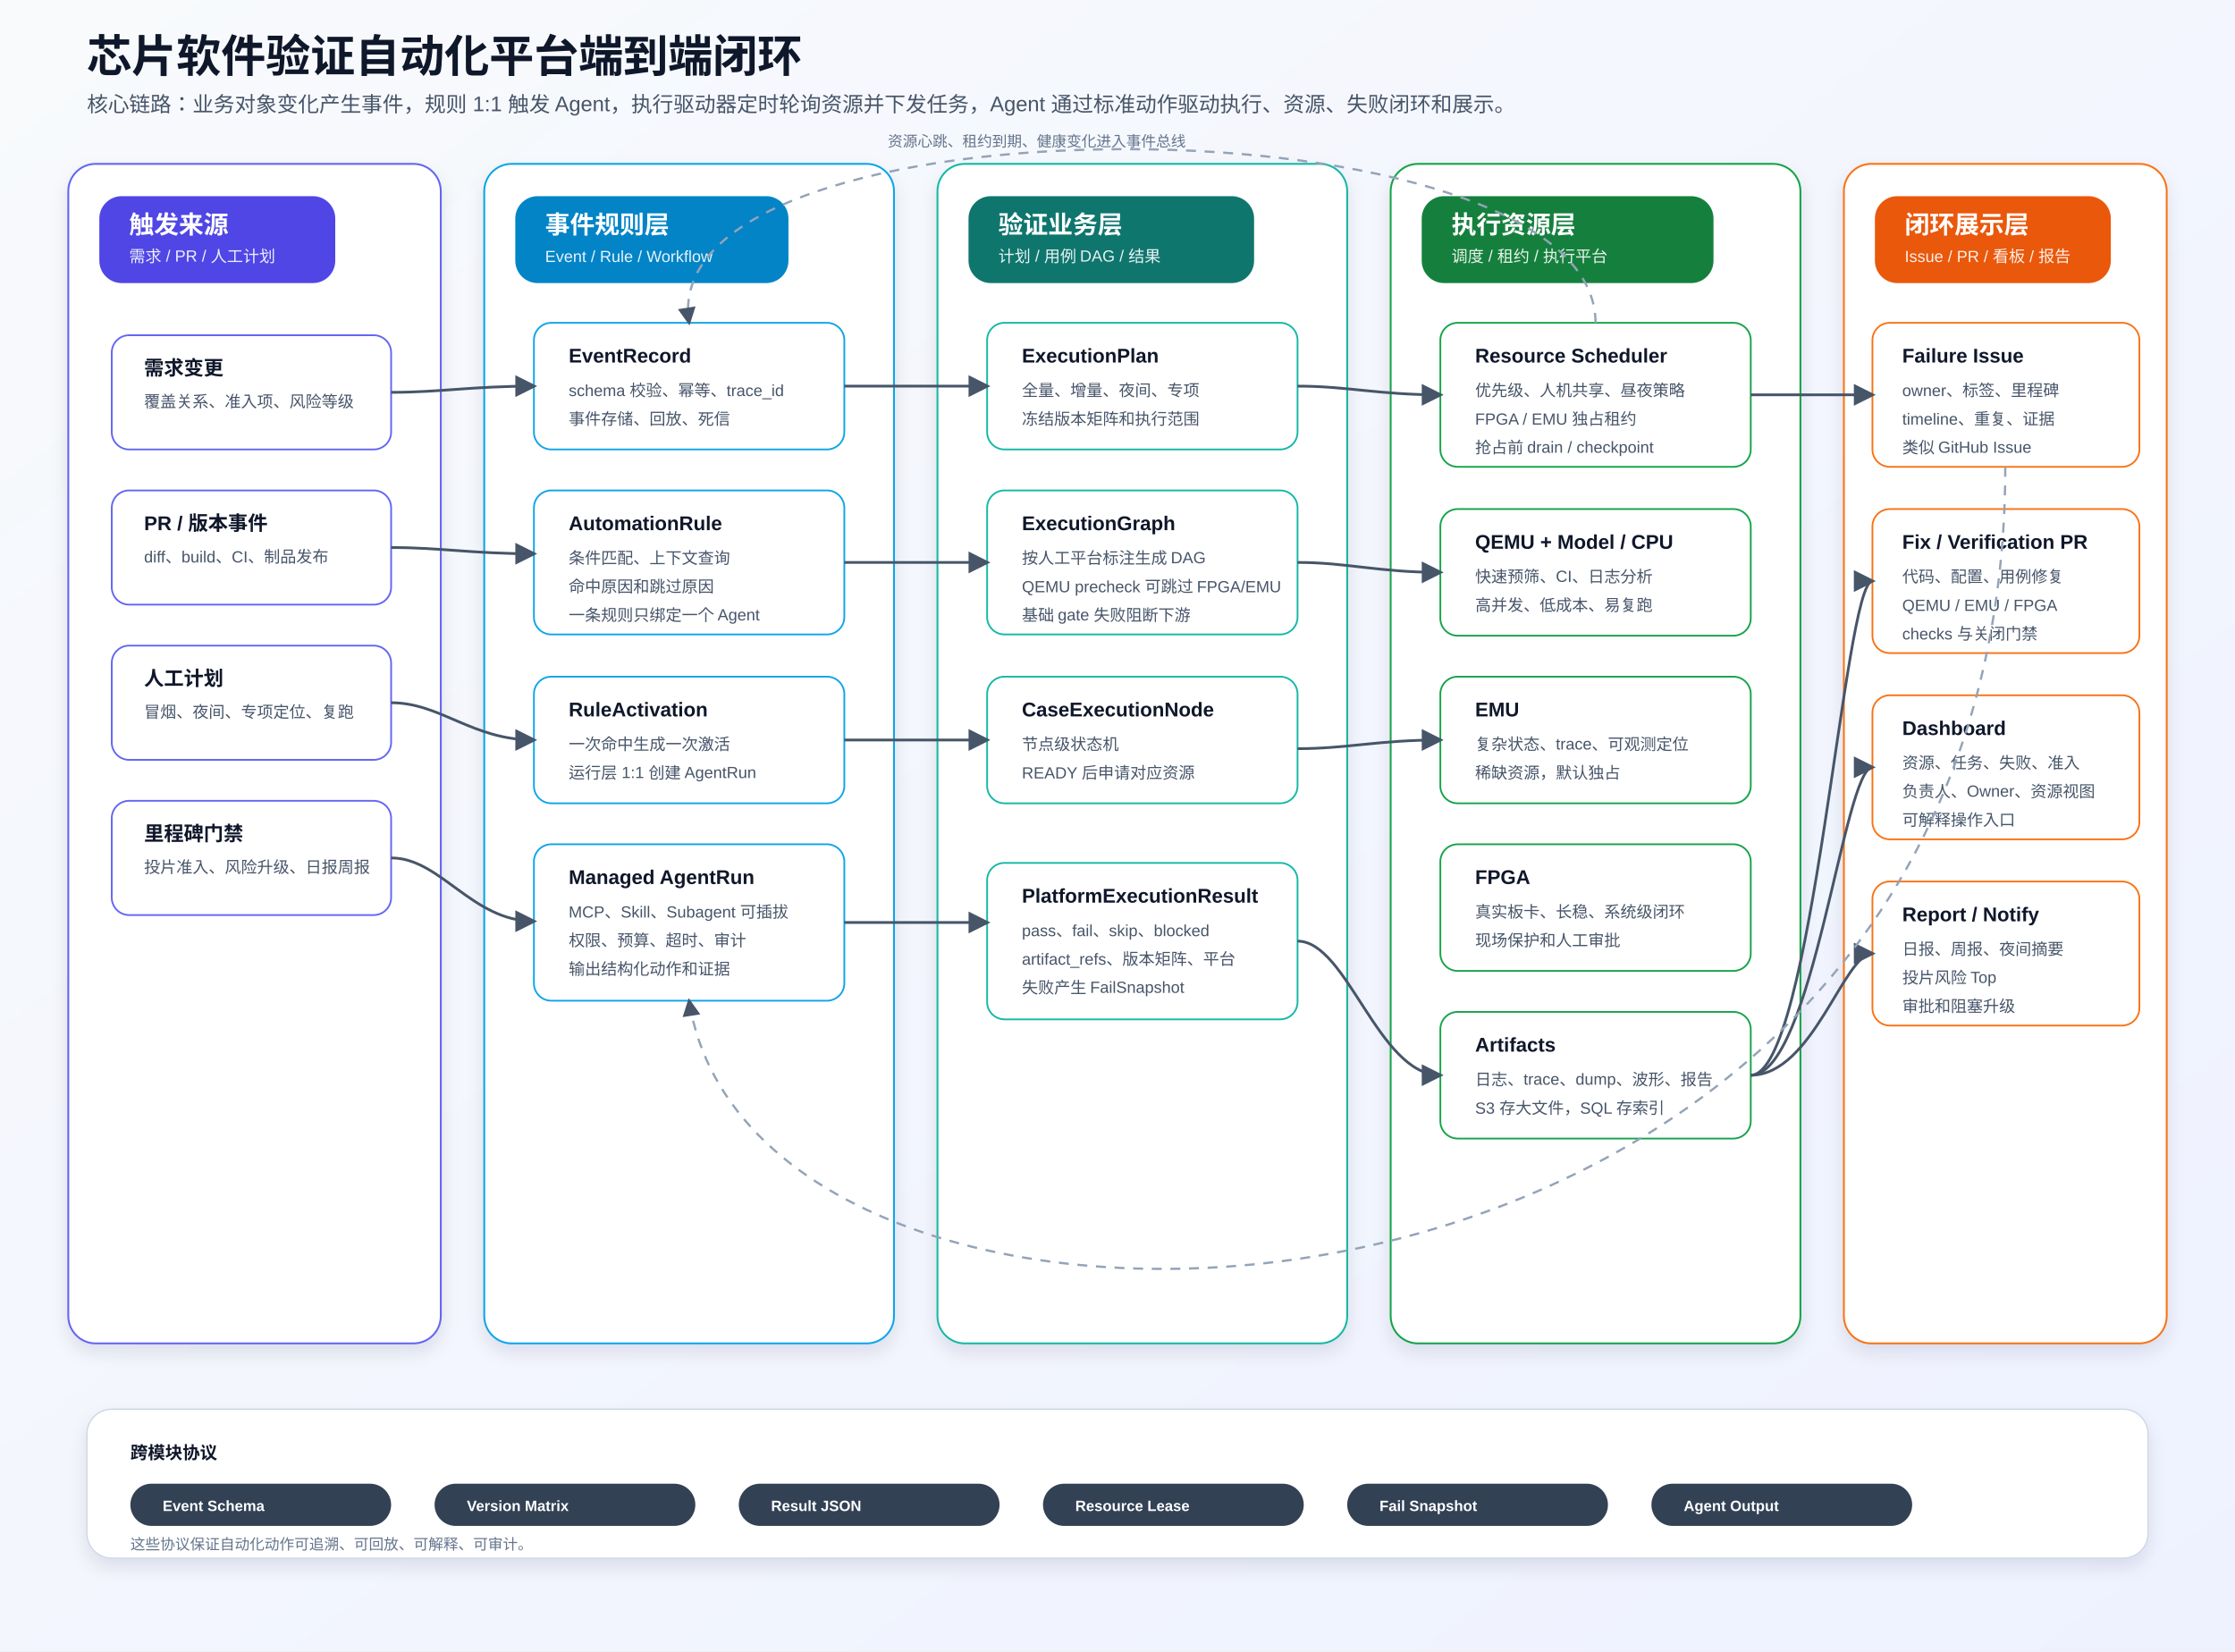
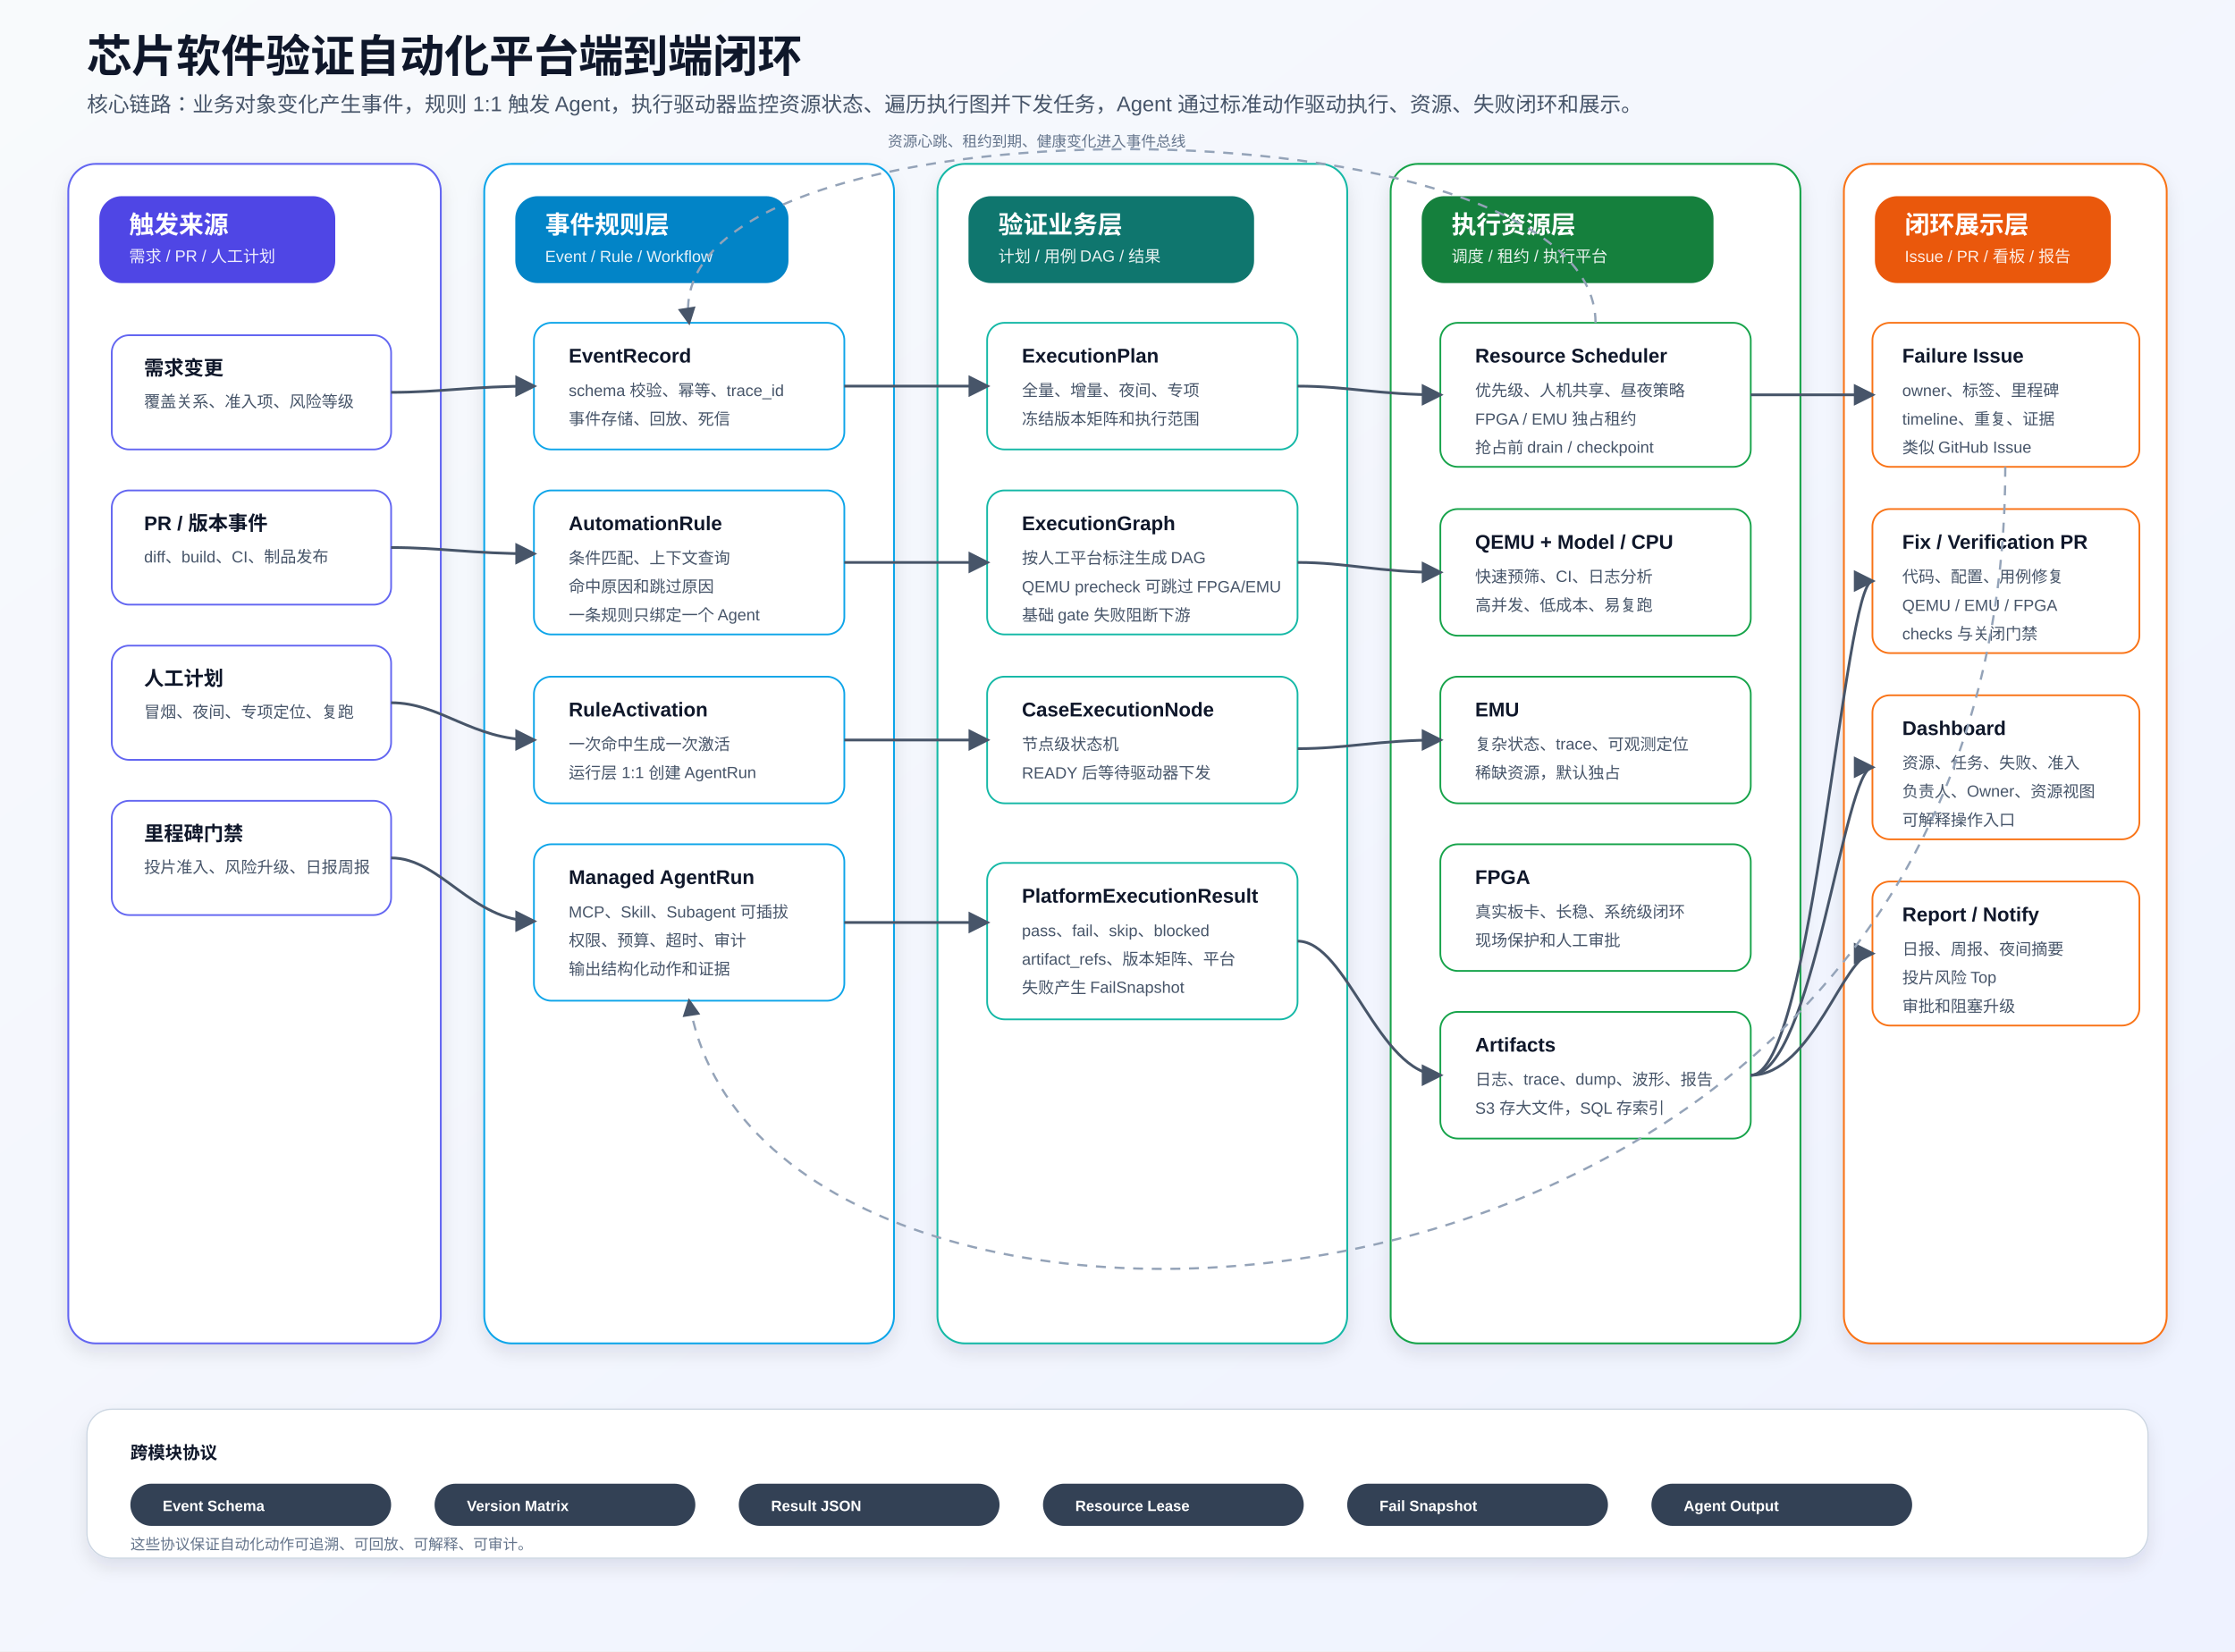
<svg xmlns="http://www.w3.org/2000/svg" width="1800" height="1330" viewBox="0 0 1800 1330" role="img" aria-labelledby="title desc">
  <defs>
    <linearGradient id="bg" x1="0" y1="0" x2="1" y2="1">
      <stop offset="0%" stop-color="#f8fafc" />
      <stop offset="100%" stop-color="#eef2ff" />
    </linearGradient>
    <marker id="arrow" viewBox="0 0 10 10" refX="8.5" refY="5" markerWidth="8" markerHeight="8" orient="auto">
      <path d="M 0 0 L 10 5 L 0 10 z" fill="#475569" />
    </marker>
    <filter id="shadow" x="-10%" y="-10%" width="120%" height="130%">
      <feDropShadow dx="0" dy="7" stdDeviation="7" flood-color="#0f172a" flood-opacity="0.10" />
    </filter>
    <style>
      .page { fill: url(#bg); }
      .title { font: 700 36px "PingFang SC", "Microsoft YaHei", Arial, sans-serif; fill: #0f172a; }
      .subtitle { font: 400 17px "PingFang SC", "Microsoft YaHei", Arial, sans-serif; fill: #475569; }
      .lane { fill: #ffffff; stroke-width: 1.5; filter: url(#shadow); }
      .lane-title { font: 700 20px "PingFang SC", "Microsoft YaHei", Arial, sans-serif; fill: #ffffff; }
      .lane-subtitle { font: 400 13px "PingFang SC", "Microsoft YaHei", Arial, sans-serif; fill: rgba(255,255,255,0.90); }
      .card { fill: #ffffff; stroke-width: 1.4; }
      .card-title { font: 700 16px "PingFang SC", "Microsoft YaHei", Arial, sans-serif; fill: #0f172a; }
      .card-text { font: 400 13px "PingFang SC", "Microsoft YaHei", Arial, sans-serif; fill: #475569; }
      .note { font: 400 12px "PingFang SC", "Microsoft YaHei", Arial, sans-serif; fill: #64748b; }
      .arrow { stroke: #475569; stroke-width: 2.2; fill: none; marker-end: url(#arrow); }
      .arrow-soft { stroke: #94a3b8; stroke-width: 1.8; fill: none; marker-end: url(#arrow); stroke-dasharray: 8 7; }
      .pill { font: 700 12px "PingFang SC", "Microsoft YaHei", Arial, sans-serif; fill: #ffffff; }
      .small-title { font: 700 14px "PingFang SC", "Microsoft YaHei", Arial, sans-serif; fill: #0f172a; }
    </style>
  </defs>
  <rect class="page" x="0" y="0" width="1800" height="1330" />
  <text class="title" x="70" y="58">芯片软件验证自动化平台端到端闭环</text>
-   <text class="subtitle" x="70" y="90">核心链路：业务对象变化产生事件，规则 1:1 触发 Agent，执行驱动器定时轮询资源并下发任务，Agent 通过标准动作驱动执行、资源、失败闭环和展示。</text>
+   <text class="subtitle" x="70" y="90">核心链路：业务对象变化产生事件，规则 1:1 触发 Agent，执行驱动器监控资源状态、遍历执行图并下发任务，Agent 通过标准动作驱动执行、资源、失败闭环和展示。</text>
  <rect class="lane" x="55" y="132" width="300" height="950" rx="22" stroke="#6366f1" />
  <rect x="80" y="158" width="190" height="70" rx="18" fill="#4f46e5" />
  <text class="lane-title" x="104" y="188">触发来源</text>
  <text class="lane-subtitle" x="104" y="211">需求 / PR / 人工计划</text>
  <rect class="lane" x="390" y="132" width="330" height="950" rx="22" stroke="#0ea5e9" />
  <rect x="415" y="158" width="220" height="70" rx="18" fill="#0284c7" />
  <text class="lane-title" x="439" y="188">事件规则层</text>
  <text class="lane-subtitle" x="439" y="211">Event / Rule / Workflow</text>
  <rect class="lane" x="755" y="132" width="330" height="950" rx="22" stroke="#14b8a6" />
  <rect x="780" y="158" width="230" height="70" rx="18" fill="#0f766e" />
  <text class="lane-title" x="804" y="188">验证业务层</text>
  <text class="lane-subtitle" x="804" y="211">计划 / 用例 DAG / 结果</text>
  <rect class="lane" x="1120" y="132" width="330" height="950" rx="22" stroke="#16a34a" />
  <rect x="1145" y="158" width="235" height="70" rx="18" fill="#15803d" />
  <text class="lane-title" x="1169" y="188">执行资源层</text>
  <text class="lane-subtitle" x="1169" y="211">调度 / 租约 / 执行平台</text>
  <rect class="lane" x="1485" y="132" width="260" height="950" rx="22" stroke="#f97316" />
  <rect x="1510" y="158" width="190" height="70" rx="18" fill="#ea580c" />
  <text class="lane-title" x="1534" y="188">闭环展示层</text>
  <text class="lane-subtitle" x="1534" y="211">Issue / PR / 看板 / 报告</text>
  <rect class="card" x="90" y="270" width="225" height="92" rx="14" stroke="#6366f1" />
  <text class="card-title" x="116" y="302">需求变更</text>
  <text class="card-text" x="116" y="328">覆盖关系、准入项、风险等级</text>
  <rect class="card" x="90" y="395" width="225" height="92" rx="14" stroke="#6366f1" />
  <text class="card-title" x="116" y="427">PR / 版本事件</text>
  <text class="card-text" x="116" y="453">diff、build、CI、制品发布</text>
  <rect class="card" x="90" y="520" width="225" height="92" rx="14" stroke="#6366f1" />
  <text class="card-title" x="116" y="552">人工计划</text>
  <text class="card-text" x="116" y="578">冒烟、夜间、专项定位、复跑</text>
  <rect class="card" x="90" y="645" width="225" height="92" rx="14" stroke="#6366f1" />
  <text class="card-title" x="116" y="677">里程碑门禁</text>
  <text class="card-text" x="116" y="703">投片准入、风险升级、日报周报</text>
  <rect class="card" x="430" y="260" width="250" height="102" rx="14" stroke="#0ea5e9" />
  <text class="card-title" x="458" y="292">EventRecord</text>
  <text class="card-text" x="458" y="319">schema 校验、幂等、trace_id</text>
  <text class="card-text" x="458" y="342">事件存储、回放、死信</text>
  <rect class="card" x="430" y="395" width="250" height="116" rx="14" stroke="#0ea5e9" />
  <text class="card-title" x="458" y="427">AutomationRule</text>
  <text class="card-text" x="458" y="454">条件匹配、上下文查询</text>
  <text class="card-text" x="458" y="477">命中原因和跳过原因</text>
  <text class="card-text" x="458" y="500">一条规则只绑定一个 Agent</text>
  <rect class="card" x="430" y="545" width="250" height="102" rx="14" stroke="#0ea5e9" />
  <text class="card-title" x="458" y="577">RuleActivation</text>
  <text class="card-text" x="458" y="604">一次命中生成一次激活</text>
  <text class="card-text" x="458" y="627">运行层 1:1 创建 AgentRun</text>
  <rect class="card" x="430" y="680" width="250" height="126" rx="14" stroke="#0ea5e9" />
  <text class="card-title" x="458" y="712">Managed AgentRun</text>
  <text class="card-text" x="458" y="739">MCP、Skill、Subagent 可插拔</text>
  <text class="card-text" x="458" y="762">权限、预算、超时、审计</text>
  <text class="card-text" x="458" y="785">输出结构化动作和证据</text>
  <rect class="card" x="795" y="260" width="250" height="102" rx="14" stroke="#14b8a6" />
  <text class="card-title" x="823" y="292">ExecutionPlan</text>
  <text class="card-text" x="823" y="319">全量、增量、夜间、专项</text>
  <text class="card-text" x="823" y="342">冻结版本矩阵和执行范围</text>
  <rect class="card" x="795" y="395" width="250" height="116" rx="14" stroke="#14b8a6" />
  <text class="card-title" x="823" y="427">ExecutionGraph</text>
  <text class="card-text" x="823" y="454">按人工平台标注生成 DAG</text>
  <text class="card-text" x="823" y="477">QEMU precheck 可跳过 FPGA/EMU</text>
  <text class="card-text" x="823" y="500">基础 gate 失败阻断下游</text>
  <rect class="card" x="795" y="545" width="250" height="102" rx="14" stroke="#14b8a6" />
  <text class="card-title" x="823" y="577">CaseExecutionNode</text>
  <text class="card-text" x="823" y="604">节点级状态机</text>
-   <text class="card-text" x="823" y="627">READY 后申请对应资源</text>
+   <text class="card-text" x="823" y="627">READY 后等待驱动器下发</text>
  <rect class="card" x="795" y="695" width="250" height="126" rx="14" stroke="#14b8a6" />
  <text class="card-title" x="823" y="727">PlatformExecutionResult</text>
  <text class="card-text" x="823" y="754">pass、fail、skip、blocked</text>
  <text class="card-text" x="823" y="777">artifact_refs、版本矩阵、平台</text>
  <text class="card-text" x="823" y="800">失败产生 FailSnapshot</text>
  <rect class="card" x="1160" y="260" width="250" height="116" rx="14" stroke="#16a34a" />
  <text class="card-title" x="1188" y="292">Resource Scheduler</text>
  <text class="card-text" x="1188" y="319">优先级、人机共享、昼夜策略</text>
  <text class="card-text" x="1188" y="342">FPGA / EMU 独占租约</text>
  <text class="card-text" x="1188" y="365">抢占前 drain / checkpoint</text>
  <rect class="card" x="1160" y="410" width="250" height="102" rx="14" stroke="#16a34a" />
  <text class="card-title" x="1188" y="442">QEMU + Model / CPU</text>
  <text class="card-text" x="1188" y="469">快速预筛、CI、日志分析</text>
  <text class="card-text" x="1188" y="492">高并发、低成本、易复跑</text>
  <rect class="card" x="1160" y="545" width="250" height="102" rx="14" stroke="#16a34a" />
  <text class="card-title" x="1188" y="577">EMU</text>
  <text class="card-text" x="1188" y="604">复杂状态、trace、可观测定位</text>
  <text class="card-text" x="1188" y="627">稀缺资源，默认独占</text>
  <rect class="card" x="1160" y="680" width="250" height="102" rx="14" stroke="#16a34a" />
  <text class="card-title" x="1188" y="712">FPGA</text>
  <text class="card-text" x="1188" y="739">真实板卡、长稳、系统级闭环</text>
  <text class="card-text" x="1188" y="762">现场保护和人工审批</text>
  <rect class="card" x="1160" y="815" width="250" height="102" rx="14" stroke="#16a34a" />
  <text class="card-title" x="1188" y="847">Artifacts</text>
  <text class="card-text" x="1188" y="874">日志、trace、dump、波形、报告</text>
  <text class="card-text" x="1188" y="897">S3 存大文件，SQL 存索引</text>
  <rect class="card" x="1508" y="260" width="215" height="116" rx="14" stroke="#f97316" />
  <text class="card-title" x="1532" y="292">Failure Issue</text>
  <text class="card-text" x="1532" y="319">owner、标签、里程碑</text>
  <text class="card-text" x="1532" y="342">timeline、重复、证据</text>
  <text class="card-text" x="1532" y="365">类似 GitHub Issue</text>
  <rect class="card" x="1508" y="410" width="215" height="116" rx="14" stroke="#f97316" />
  <text class="card-title" x="1532" y="442">Fix / Verification PR</text>
  <text class="card-text" x="1532" y="469">代码、配置、用例修复</text>
  <text class="card-text" x="1532" y="492">QEMU / EMU / FPGA</text>
  <text class="card-text" x="1532" y="515">checks 与关闭门禁</text>
  <rect class="card" x="1508" y="560" width="215" height="116" rx="14" stroke="#f97316" />
  <text class="card-title" x="1532" y="592">Dashboard</text>
  <text class="card-text" x="1532" y="619">资源、任务、失败、准入</text>
  <text class="card-text" x="1532" y="642">负责人、Owner、资源视图</text>
  <text class="card-text" x="1532" y="665">可解释操作入口</text>
  <rect class="card" x="1508" y="710" width="215" height="116" rx="14" stroke="#f97316" />
  <text class="card-title" x="1532" y="742">Report / Notify</text>
  <text class="card-text" x="1532" y="769">日报、周报、夜间摘要</text>
  <text class="card-text" x="1532" y="792">投片风险 Top</text>
  <text class="card-text" x="1532" y="815">审批和阻塞升级</text>
  <path class="arrow" d="M315 316 C355 316 380 311 430 311" />
  <path class="arrow" d="M315 441 C355 441 380 446 430 446" />
  <path class="arrow" d="M315 566 C355 566 380 596 430 596" />
  <path class="arrow" d="M315 691 C355 691 380 742 430 742" />
  <path class="arrow" d="M680 311 C720 311 745 311 795 311" />
  <path class="arrow" d="M680 453 C720 453 745 453 795 453" />
  <path class="arrow" d="M680 596 C720 596 745 596 795 596" />
  <path class="arrow" d="M680 743 C720 743 745 743 795 743" />
  <path class="arrow" d="M1045 311 C1085 311 1110 318 1160 318" />
  <path class="arrow" d="M1045 453 C1085 453 1110 461 1160 461" />
  <path class="arrow" d="M1045 603 C1085 603 1110 596 1160 596" />
  <path class="arrow" d="M1045 758 C1085 758 1110 866 1160 866" />
  <path class="arrow" d="M1410 318 C1450 318 1475 318 1508 318" />
  <path class="arrow" d="M1410 866 C1460 866 1485 468 1508 468" />
  <path class="arrow" d="M1410 866 C1460 866 1485 618 1508 618" />
  <path class="arrow" d="M1410 866 C1460 866 1485 768 1508 768" />
  <path class="arrow-soft" d="M1615 376 C1615 1120 610 1160 555 806" />
  <text class="note" x="755" y="1155">Issue / PR / 检查结果再次发布事件，触发复跑、验证、报告或关闭门禁</text>
  <path class="arrow-soft" d="M1285 260 C1285 75 525 72 555 260" />
  <text class="note" x="715" y="118">资源心跳、租约到期、健康变化进入事件总线</text>
  <rect x="70" y="1135" width="1660" height="120" rx="20" fill="#ffffff" stroke="#cbd5e1" filter="url(#shadow)" />
  <text class="small-title" x="105" y="1175">跨模块协议</text>
  <rect x="105" y="1195" width="210" height="34" rx="17" fill="#334155" />
  <text class="pill" x="131" y="1217">Event Schema</text>
  <rect x="350" y="1195" width="210" height="34" rx="17" fill="#334155" />
  <text class="pill" x="376" y="1217">Version Matrix</text>
  <rect x="595" y="1195" width="210" height="34" rx="17" fill="#334155" />
  <text class="pill" x="621" y="1217">Result JSON</text>
  <rect x="840" y="1195" width="210" height="34" rx="17" fill="#334155" />
  <text class="pill" x="866" y="1217">Resource Lease</text>
  <rect x="1085" y="1195" width="210" height="34" rx="17" fill="#334155" />
  <text class="pill" x="1111" y="1217">Fail Snapshot</text>
  <rect x="1330" y="1195" width="210" height="34" rx="17" fill="#334155" />
  <text class="pill" x="1356" y="1217">Agent Output</text>
  <text class="note" x="105" y="1248">这些协议保证自动化动作可追溯、可回放、可解释、可审计。</text>
</svg>
